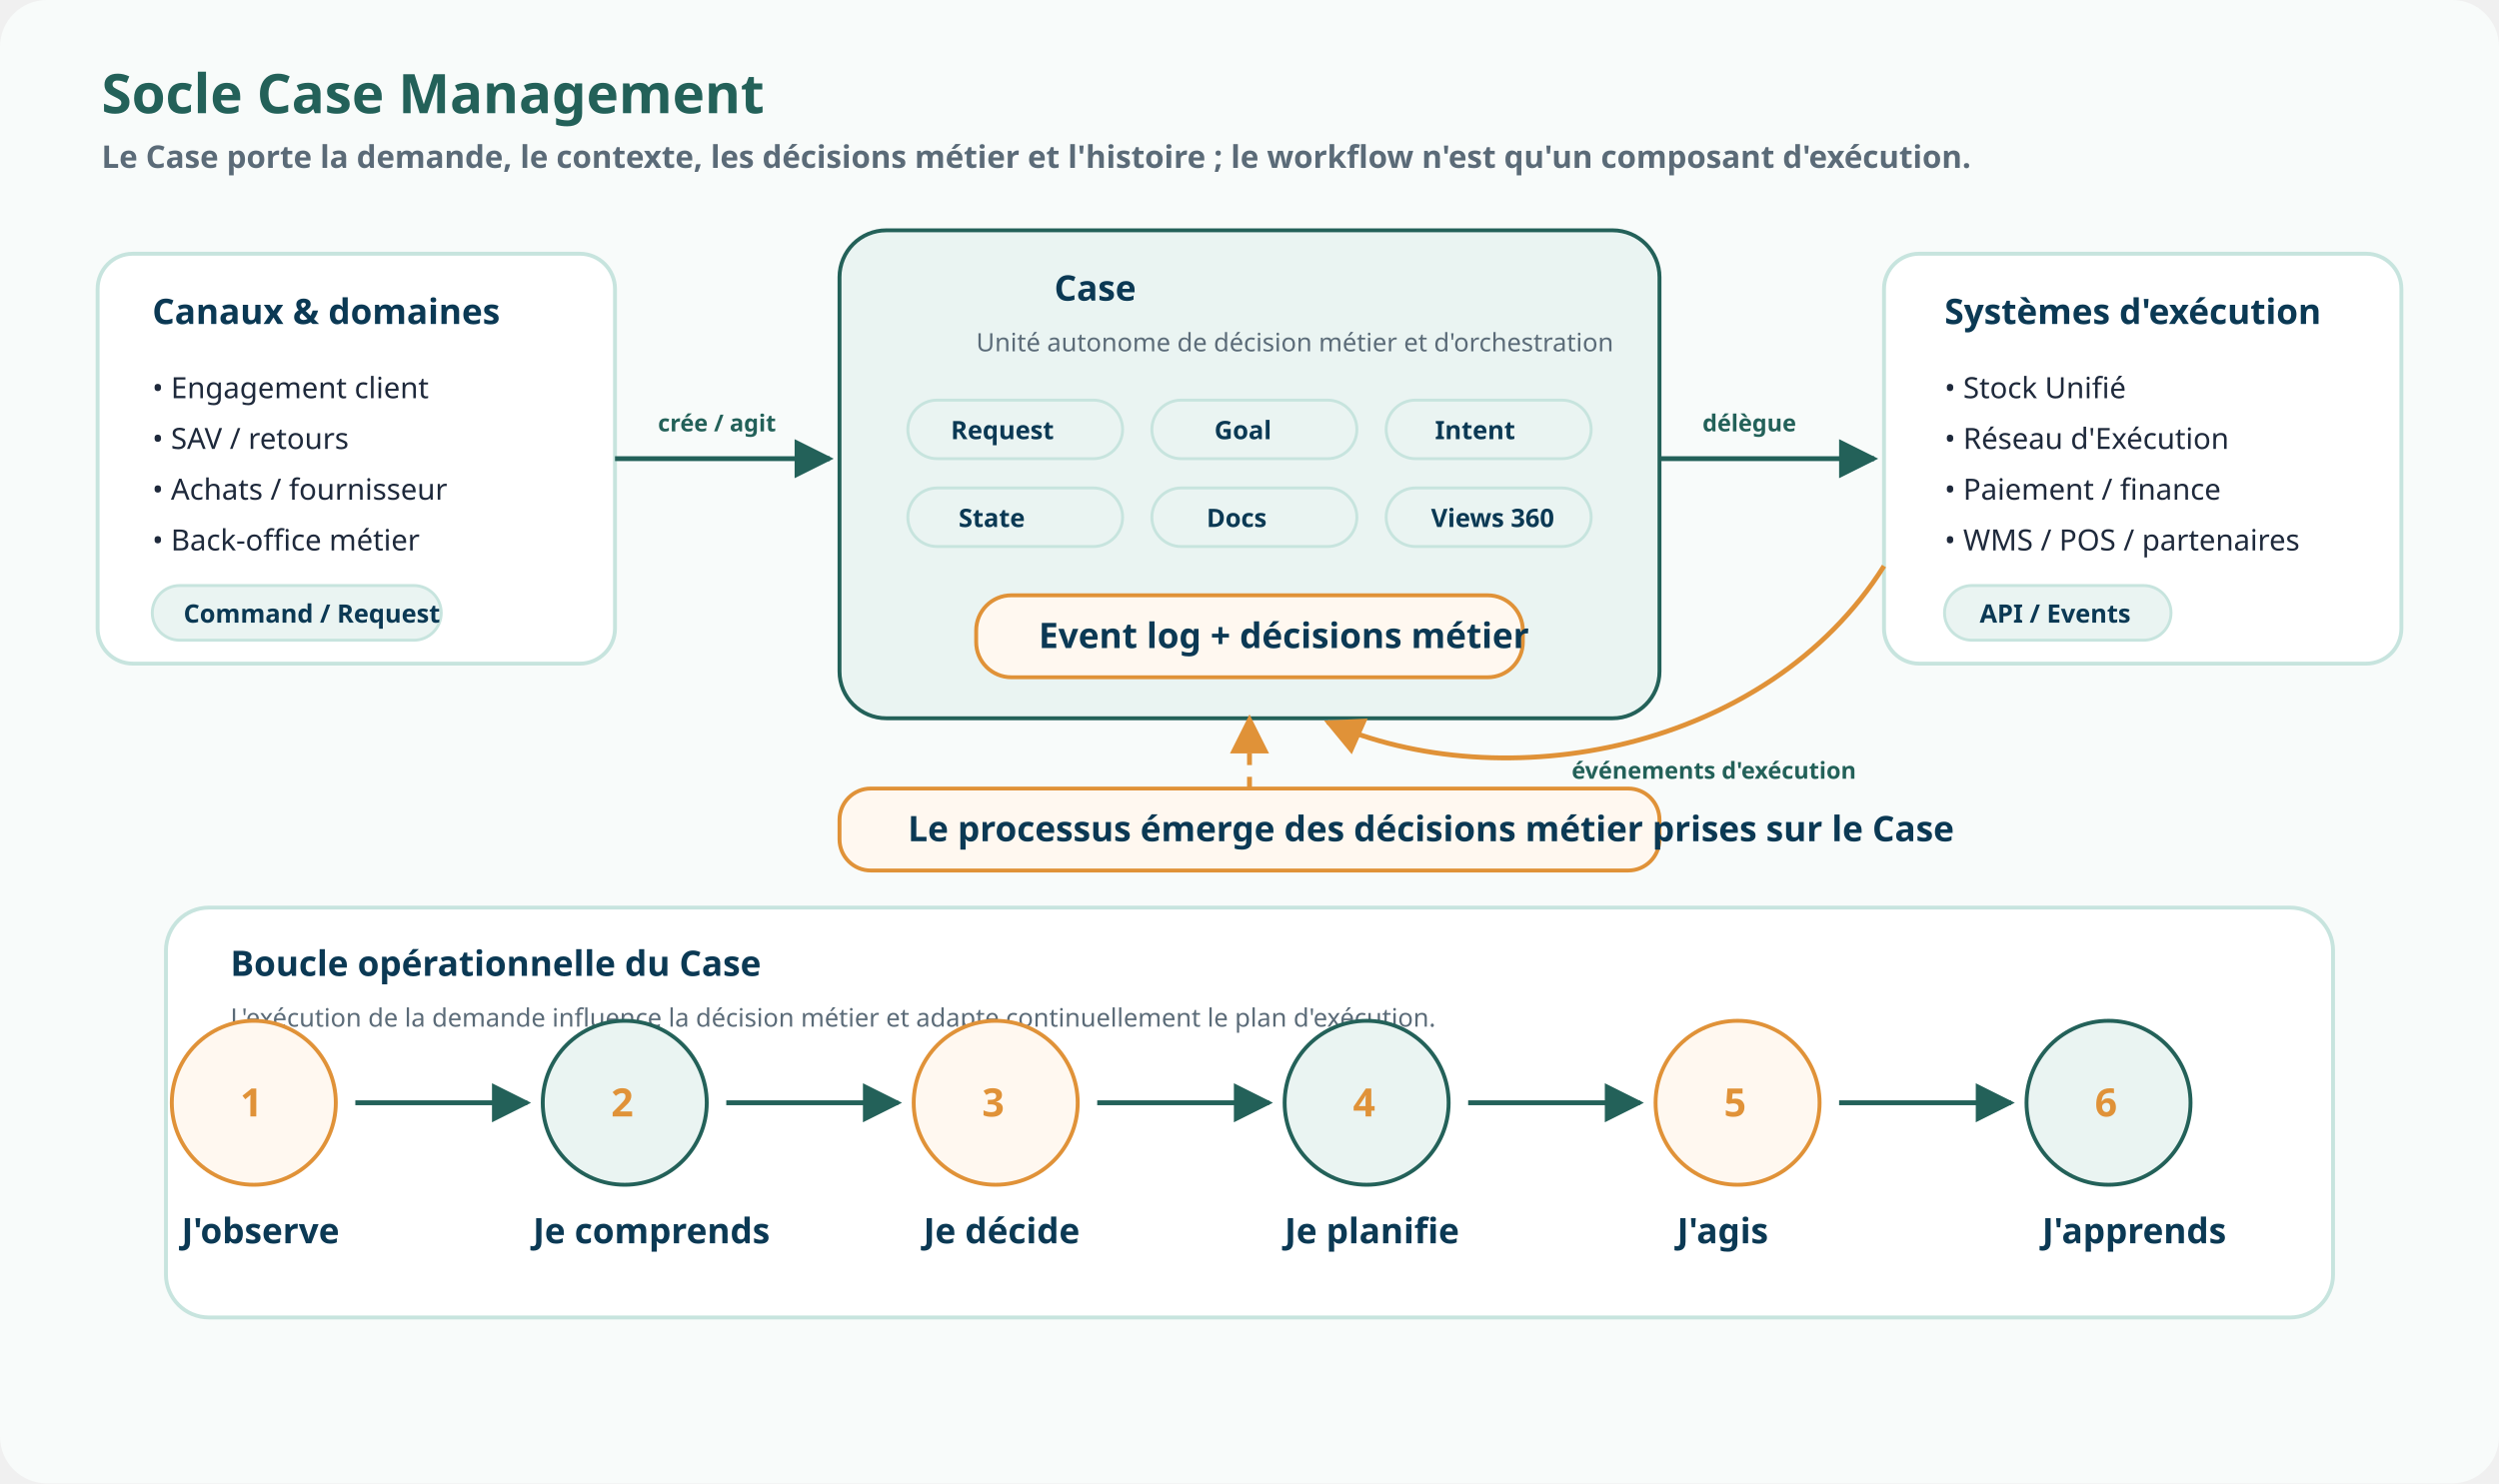
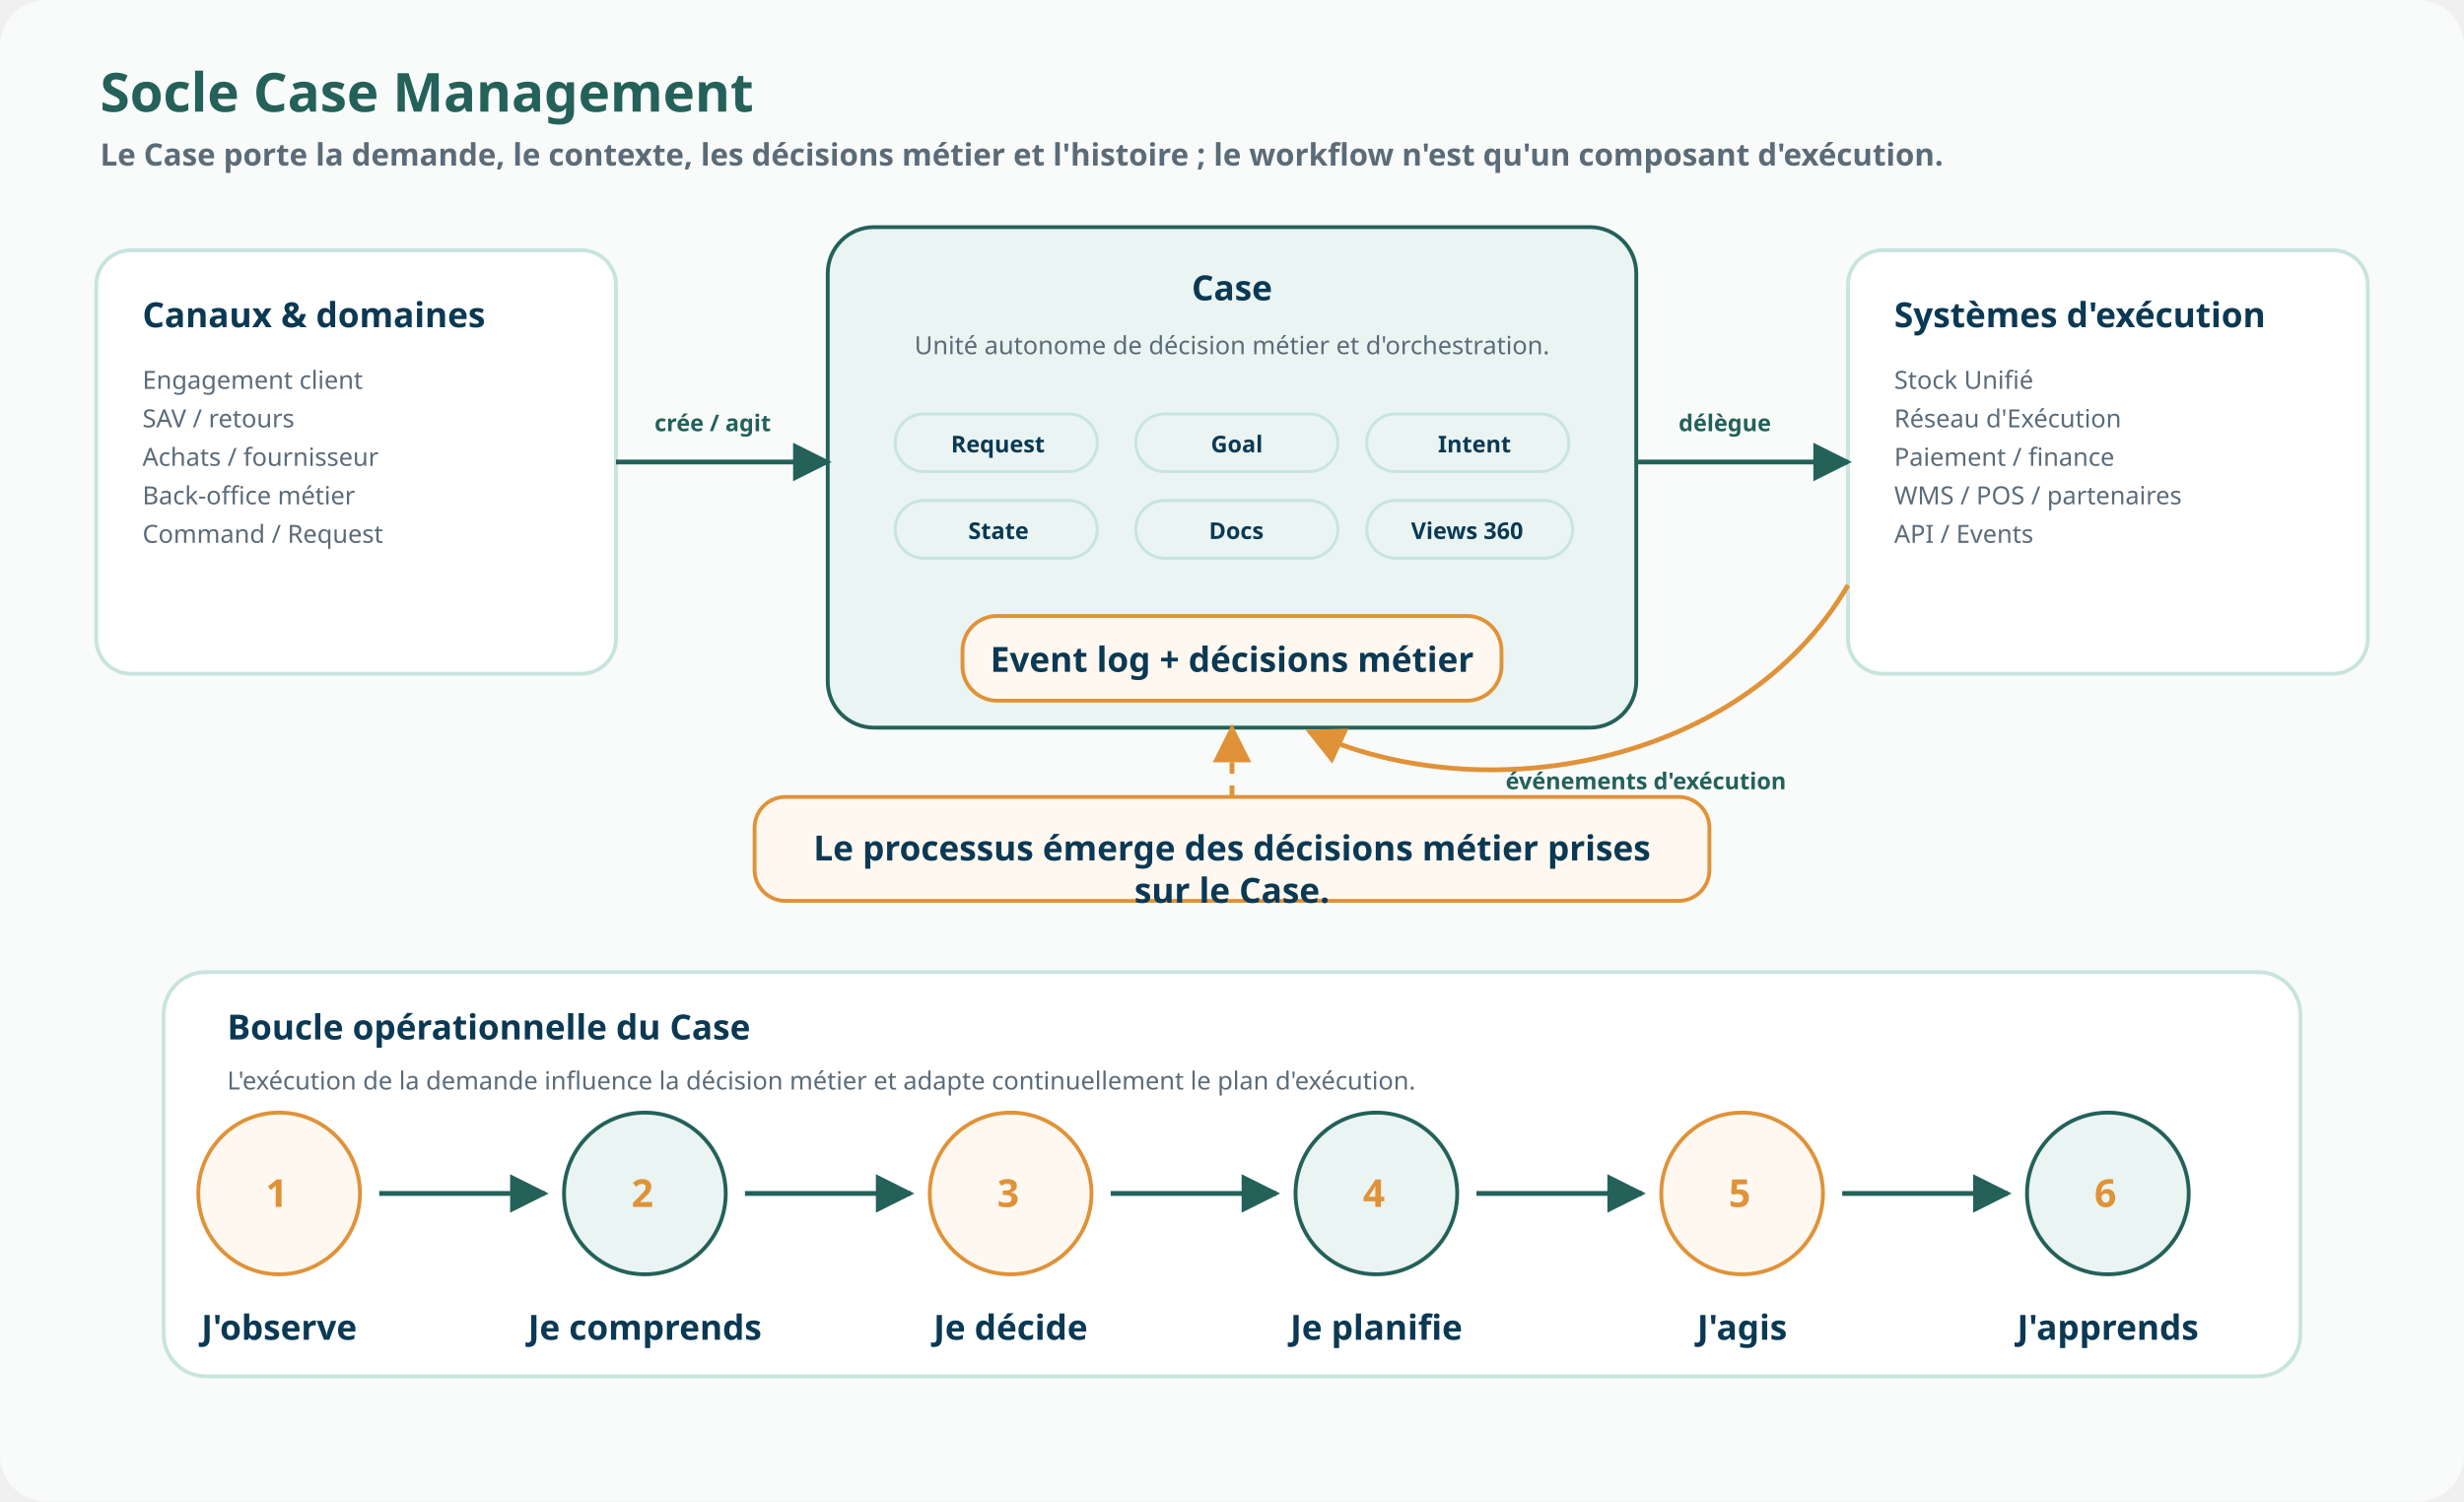
- <svg xmlns="http://www.w3.org/2000/svg" width="1280" height="760" viewBox="0 0 1280 760" role="img" aria-labelledby="title desc">
+ <svg xmlns="http://www.w3.org/2000/svg" width="1280" height="780" viewBox="0 0 1280 780" preserveAspectRatio="xMidYMid meet" role="img" aria-labelledby="title desc">
  <defs>
    <style>
-       .bg{fill:#f8fbfa}.panel{fill:#fff;stroke:#c7e4de;stroke-width:2}.panelDark{fill:#eaf4f2;stroke:#236159;stroke-width:2}.accent{fill:#fff8f0;stroke:#e09238;stroke-width:2}.title{font:700 28px Aptos,Calibri,Segoe UI,sans-serif;fill:#236159}.subtitle{font:600 16px Aptos,Calibri,Segoe UI,sans-serif;fill:#5b6b78}.h{font:700 18px Aptos,Calibri,Segoe UI,sans-serif;fill:#0b3954}.txt{font:500 15px Aptos,Calibri,Segoe UI,sans-serif;fill:#1e293b}.small{font:500 13px Aptos,Calibri,Segoe UI,sans-serif;fill:#5b6b78}.pill{fill:#eaf4f2;stroke:#c7e4de;stroke-width:1.5}.pillText{font:700 13px Aptos,Calibri,Segoe UI,sans-serif;fill:#0b3954}.arrow{stroke:#236159;stroke-width:2.5;fill:none;marker-end:url(#arrow)}.arrowAccent{stroke:#e09238;stroke-width:2.5;fill:none;marker-end:url(#arrowAccent)}.dash{stroke-dasharray:6 6}.label{font:700 12px Aptos,Calibri,Segoe UI,sans-serif;fill:#236159}.num{font:800 20px Aptos,Calibri,Segoe UI,sans-serif;fill:#e09238}
+       .bg{fill:#f8fbfa}.panel{fill:#fff;stroke:#c7e4de;stroke-width:2}.panelSoft{fill:#eaf4f2;stroke:#236159;stroke-width:2}.accent{fill:#fff8f0;stroke:#e09238;stroke-width:2}.amber{fill:#fff8f0;stroke:#e09238;stroke-width:2}.green{fill:#eaf4f2;stroke:#236159;stroke-width:2}.blue{fill:#edf6fb;stroke:#7fb2d4;stroke-width:2}.purple{fill:#f4f0fb;stroke:#a98bd3;stroke-width:2}.grey{fill:#f4f6f8;stroke:#cbd5e1;stroke-width:2}.red{fill:#fff0ef;stroke:#d98b7d;stroke-width:2}.core{fill:#236159;stroke:#0b3954;stroke-width:2}.dark{fill:#0b3954;stroke:#052437;stroke-width:2}.title{font:700 28px Aptos,Calibri,Segoe UI,sans-serif;fill:#236159}.subtitle{font:600 16px Aptos,Calibri,Segoe UI,sans-serif;fill:#5b6b78}.h{font:700 18px Aptos,Calibri,Segoe UI,sans-serif;fill:#0b3954}.hWhite{font:700 18px Aptos,Calibri,Segoe UI,sans-serif;fill:#fff}.txt{font:500 15px Aptos,Calibri,Segoe UI,sans-serif;fill:#1e293b}.small{font:500 13px Aptos,Calibri,Segoe UI,sans-serif;fill:#5b6b78}.smallWhite{font:500 13px Aptos,Calibri,Segoe UI,sans-serif;fill:#eaf4f2}.pill{fill:#eaf4f2;stroke:#c7e4de;stroke-width:1.5}.pillAccent{fill:#fff8f0;stroke:#e09238;stroke-width:1.5}.pillText{font:700 12px Aptos,Calibri,Segoe UI,sans-serif;fill:#0b3954}.pillAccentText{font:700 12px Aptos,Calibri,Segoe UI,sans-serif;fill:#8a4f0f}.arrow{stroke:#236159;stroke-width:2.5;fill:none;marker-end:url(#arrow)}.arrowAccent{stroke:#e09238;stroke-width:2.5;fill:none;marker-end:url(#arrowAccent)}.arrowSoft{stroke:#8aa7a1;stroke-width:2;fill:none;stroke-dasharray:6 6;marker-end:url(#arrow)}.dash{stroke-dasharray:6 6}.label{font:700 12px Aptos,Calibri,Segoe UI,sans-serif;fill:#236159}.labelAccent{font:700 12px Aptos,Calibri,Segoe UI,sans-serif;fill:#8a4f0f}.num{font:800 20px Aptos,Calibri,Segoe UI,sans-serif;fill:#e09238}
    </style>
    <marker id="arrow" viewBox="0 0 10 10" refX="9" refY="5" markerWidth="8" markerHeight="8" orient="auto-start-reverse">
      <path d="M0,0 L10,5 L0,10 z" fill="#236159" />
    </marker>
    <marker id="arrowAccent" viewBox="0 0 10 10" refX="9" refY="5" markerWidth="8" markerHeight="8" orient="auto-start-reverse">
      <path d="M0,0 L10,5 L0,10 z" fill="#e09238" />
    </marker>
  </defs>
-   <rect class="bg" x="0" y="0" width="1280" height="760" rx="24" />
+   <rect class="bg" x="0" y="0" width="1280" height="780" rx="24" />
  <text class="title" x="52" y="58">Socle Case Management</text>
  <text class="subtitle" x="52" y="86">Le Case porte la demande, le contexte, les décisions métier et l'histoire ; le workflow n'est qu'un composant d'exécution.</text>
-   <rect class="panel" x="50" y="130" width="265" height="210" rx="18" />
-   <text class="h" x="78" y="166">Canaux &amp; domaines</text>
-   <text class="txt" x="78" y="204">• Engagement client</text>
-   <text class="txt" x="78" y="230">• SAV / retours</text>
-   <text class="txt" x="78" y="256">• Achats / fournisseur</text>
-   <text class="txt" x="78" y="282">• Back-office métier</text>
-   <rect class="pill" x="78" y="300" width="148" height="28" rx="14" />
-   <text class="pillText" x="94" y="319">Command / Request</text>
-   <rect class="panelDark" x="430" y="118" width="420" height="250" rx="24" />
-   <text class="h" x="540" y="154">Case</text>
-   <text class="small" x="500" y="180">Unité autonome de décision métier et d'orchestration</text>
-   <rect class="pill" x="465" y="205" width="110" height="30" rx="15" />
-   <text class="pillText" x="487" y="225">Request</text>
-   <rect class="pill" x="590" y="205" width="105" height="30" rx="15" />
-   <text class="pillText" x="622" y="225">Goal</text>
-   <rect class="pill" x="710" y="205" width="105" height="30" rx="15" />
-   <text class="pillText" x="735" y="225">Intent</text>
-   <rect class="pill" x="465" y="250" width="110" height="30" rx="15" />
-   <text class="pillText" x="491" y="270">State</text>
-   <rect class="pill" x="590" y="250" width="105" height="30" rx="15" />
-   <text class="pillText" x="618" y="270">Docs</text>
-   <rect class="pill" x="710" y="250" width="105" height="30" rx="15" />
-   <text class="pillText" x="733" y="270">Views 360</text>
-   <rect class="accent" x="500" y="305" width="280" height="42" rx="18" />
-   <text class="h" x="532" y="332">Event log + décisions métier</text>
-   <rect class="panel" x="965" y="130" width="265" height="210" rx="18" />
-   <text class="h" x="996" y="166">Systèmes d'exécution</text>
-   <text class="txt" x="996" y="204">• Stock Unifié</text>
-   <text class="txt" x="996" y="230">• Réseau d'Exécution</text>
-   <text class="txt" x="996" y="256">• Paiement / finance</text>
-   <text class="txt" x="996" y="282">• WMS / POS / partenaires</text>
-   <rect class="pill" x="996" y="300" width="116" height="28" rx="14" />
-   <text class="pillText" x="1014" y="319">API / Events</text>
-   <path class="arrow" d="M315 235 C360 235 378 235 425 235" />
-   <text class="label" x="337" y="221">crée / agit</text>
-   <path class="arrow" d="M850 235 C895 235 915 235 960 235" />
-   <text class="label" x="872" y="221">délègue</text>
-   <path class="arrowAccent" d="M965 290 C905 385 770 410 680 370" />
-   <text class="label" x="805" y="399">événements d'exécution</text>
-   <rect class="panel" x="85" y="465" width="1110" height="210" rx="22" />
-   <text class="h" x="118" y="500">Boucle opérationnelle du Case</text>
-   <text class="small" x="118" y="526">L'exécution de la demande influence la décision métier et adapte continuellement le plan d'exécution.</text>
-   <g transform="translate(130 565)">
-     <circle class="accent" cx="0" cy="0" r="42" />
-     <text class="num" x="-7" y="7">1</text>
-     <text class="h" x="-37" y="72">J'observe</text>
-     <path class="arrow" d="M52 0 L140 0" />
-     <circle class="panelDark" cx="190" cy="0" r="42" />
-     <text class="num" x="183" y="7">2</text>
-     <text class="h" x="143" y="72">Je comprends</text>
-     <path class="arrow" d="M242 0 L330 0" />
-     <circle class="accent" cx="380" cy="0" r="42" />
-     <text class="num" x="373" y="7">3</text>
-     <text class="h" x="343" y="72">Je décide</text>
-     <path class="arrow" d="M432 0 L520 0" />
-     <circle class="panelDark" cx="570" cy="0" r="42" />
-     <text class="num" x="563" y="7">4</text>
-     <text class="h" x="528" y="72">Je planifie</text>
-     <path class="arrow" d="M622 0 L710 0" />
-     <circle class="accent" cx="760" cy="0" r="42" />
-     <text class="num" x="753" y="7">5</text>
-     <text class="h" x="729" y="72">J'agis</text>
-     <path class="arrow" d="M812 0 L900 0" />
-     <circle class="panelDark" cx="950" cy="0" r="42" />
-     <text class="num" x="943" y="7">6</text>
-     <text class="h" x="916" y="72">J'apprends</text>
-   </g>
-   <rect class="accent" x="430" y="404" width="420" height="42" rx="16" />
-   <text class="h" x="465" y="431">Le processus émerge des décisions métier prises sur le Case</text>
-   <path class="arrowAccent dash" d="M640 404 C640 380 640 380 640 368" />
+   <rect class="panel" x="50" y="130" width="270" height="220" rx="18" />
+   <text class="h" x="74" y="170">Canaux &amp; domaines</text>
+   <text class="small" x="74" y="202">Engagement client</text>
+   <text class="small" x="74" y="222">SAV / retours</text>
+   <text class="small" x="74" y="242">Achats / fournisseur</text>
+   <text class="small" x="74" y="262">Back-office métier</text>
+   <text class="small" x="74" y="282">Command / Request</text>
+   <rect class="panel" x="960" y="130" width="270" height="220" rx="18" />
+   <text class="h" x="984" y="170">Systèmes d'exécution</text>
+   <text class="small" x="984" y="202">Stock Unifié</text>
+   <text class="small" x="984" y="222">Réseau d'Exécution</text>
+   <text class="small" x="984" y="242">Paiement / finance</text>
+   <text class="small" x="984" y="262">WMS / POS / partenaires</text>
+   <text class="small" x="984" y="282">API / Events</text>
+   <rect class="panelSoft" x="430" y="118" width="420" height="260" rx="24" />
+   <text class="h" x="640" y="156" text-anchor="middle">Case</text>
+   <text class="small" x="640" y="184" text-anchor="middle">Unité autonome de décision métier et d'orchestration.</text>
+   <rect class="pill" x="465" y="215" width="105" height="30" rx="15" />
+   <text class="pillText" x="494" y="235">Request</text>
+   <rect class="pill" x="590" y="215" width="105" height="30" rx="15" />
+   <text class="pillText" x="629" y="235">Goal</text>
+   <rect class="pill" x="710" y="215" width="105" height="30" rx="15" />
+   <text class="pillText" x="747" y="235">Intent</text>
+   <rect class="pill" x="465" y="260" width="105" height="30" rx="15" />
+   <text class="pillText" x="503" y="280">State</text>
+   <rect class="pill" x="590" y="260" width="105" height="30" rx="15" />
+   <text class="pillText" x="628" y="280">Docs</text>
+   <rect class="pill" x="710" y="260" width="107" height="30" rx="15" />
+   <text class="pillText" x="733" y="280">Views 360</text>
+   <rect class="accent" x="500" y="320" width="280" height="44" rx="18" />
+   <text class="h" x="640" y="349" text-anchor="middle">Event log + décisions métier</text>
+   <path class="arrow" d="M320 240 C365 240 382 240 430 240" />
+   <text class="label" x="340" y="224">crée / agit</text>
+   <path class="arrow" d="M850 240 C895 240 915 240 960 240" />
+   <text class="label" x="872" y="224">délègue</text>
+   <path class="arrowAccent" d="M960 304 C905 398 770 422 680 380" />
+   <text class="label" x="855" y="410" text-anchor="middle">événements d'exécution</text>
+   <rect class="accent" x="392" y="414" width="496" height="54" rx="16" />
+   <text class="h" x="640" y="447" text-anchor="middle">Le processus émerge des décisions métier prises</text>
+   <text class="h" x="640" y="469" text-anchor="middle">sur le Case.</text>
+   <path class="arrowAccent dash" d="M640 414 C640 394 640 394 640 378" />
+   <rect class="panel" x="85" y="505" width="1110" height="210" rx="22" />
+   <text class="h" x="118" y="540">Boucle opérationnelle du Case</text>
+   <text class="small" x="118" y="566">L'exécution de la demande influence la décision métier et adapte continuellement le plan d'exécution.</text>
+   <circle class="accent" cx="145" cy="620" r="42" />
+   <text class="num" x="138" y="627">1</text>
+   <text class="h" x="145" y="696" text-anchor="middle">J'observe</text>
+   <path class="arrow" d="M197 620 L283 620" />
+   <circle class="panelSoft" cx="335" cy="620" r="42" />
+   <text class="num" x="328" y="627">2</text>
+   <text class="h" x="335" y="696" text-anchor="middle">Je comprends</text>
+   <path class="arrow" d="M387 620 L473 620" />
+   <circle class="accent" cx="525" cy="620" r="42" />
+   <text class="num" x="518" y="627">3</text>
+   <text class="h" x="525" y="696" text-anchor="middle">Je décide</text>
+   <path class="arrow" d="M577 620 L663 620" />
+   <circle class="panelSoft" cx="715" cy="620" r="42" />
+   <text class="num" x="708" y="627">4</text>
+   <text class="h" x="715" y="696" text-anchor="middle">Je planifie</text>
+   <path class="arrow" d="M767 620 L853 620" />
+   <circle class="accent" cx="905" cy="620" r="42" />
+   <text class="num" x="898" y="627">5</text>
+   <text class="h" x="905" y="696" text-anchor="middle">J'agis</text>
+   <path class="arrow" d="M957 620 L1043 620" />
+   <circle class="panelSoft" cx="1095" cy="620" r="42" />
+   <text class="num" x="1088" y="627">6</text>
+   <text class="h" x="1095" y="696" text-anchor="middle">J'apprends</text>
</svg>
